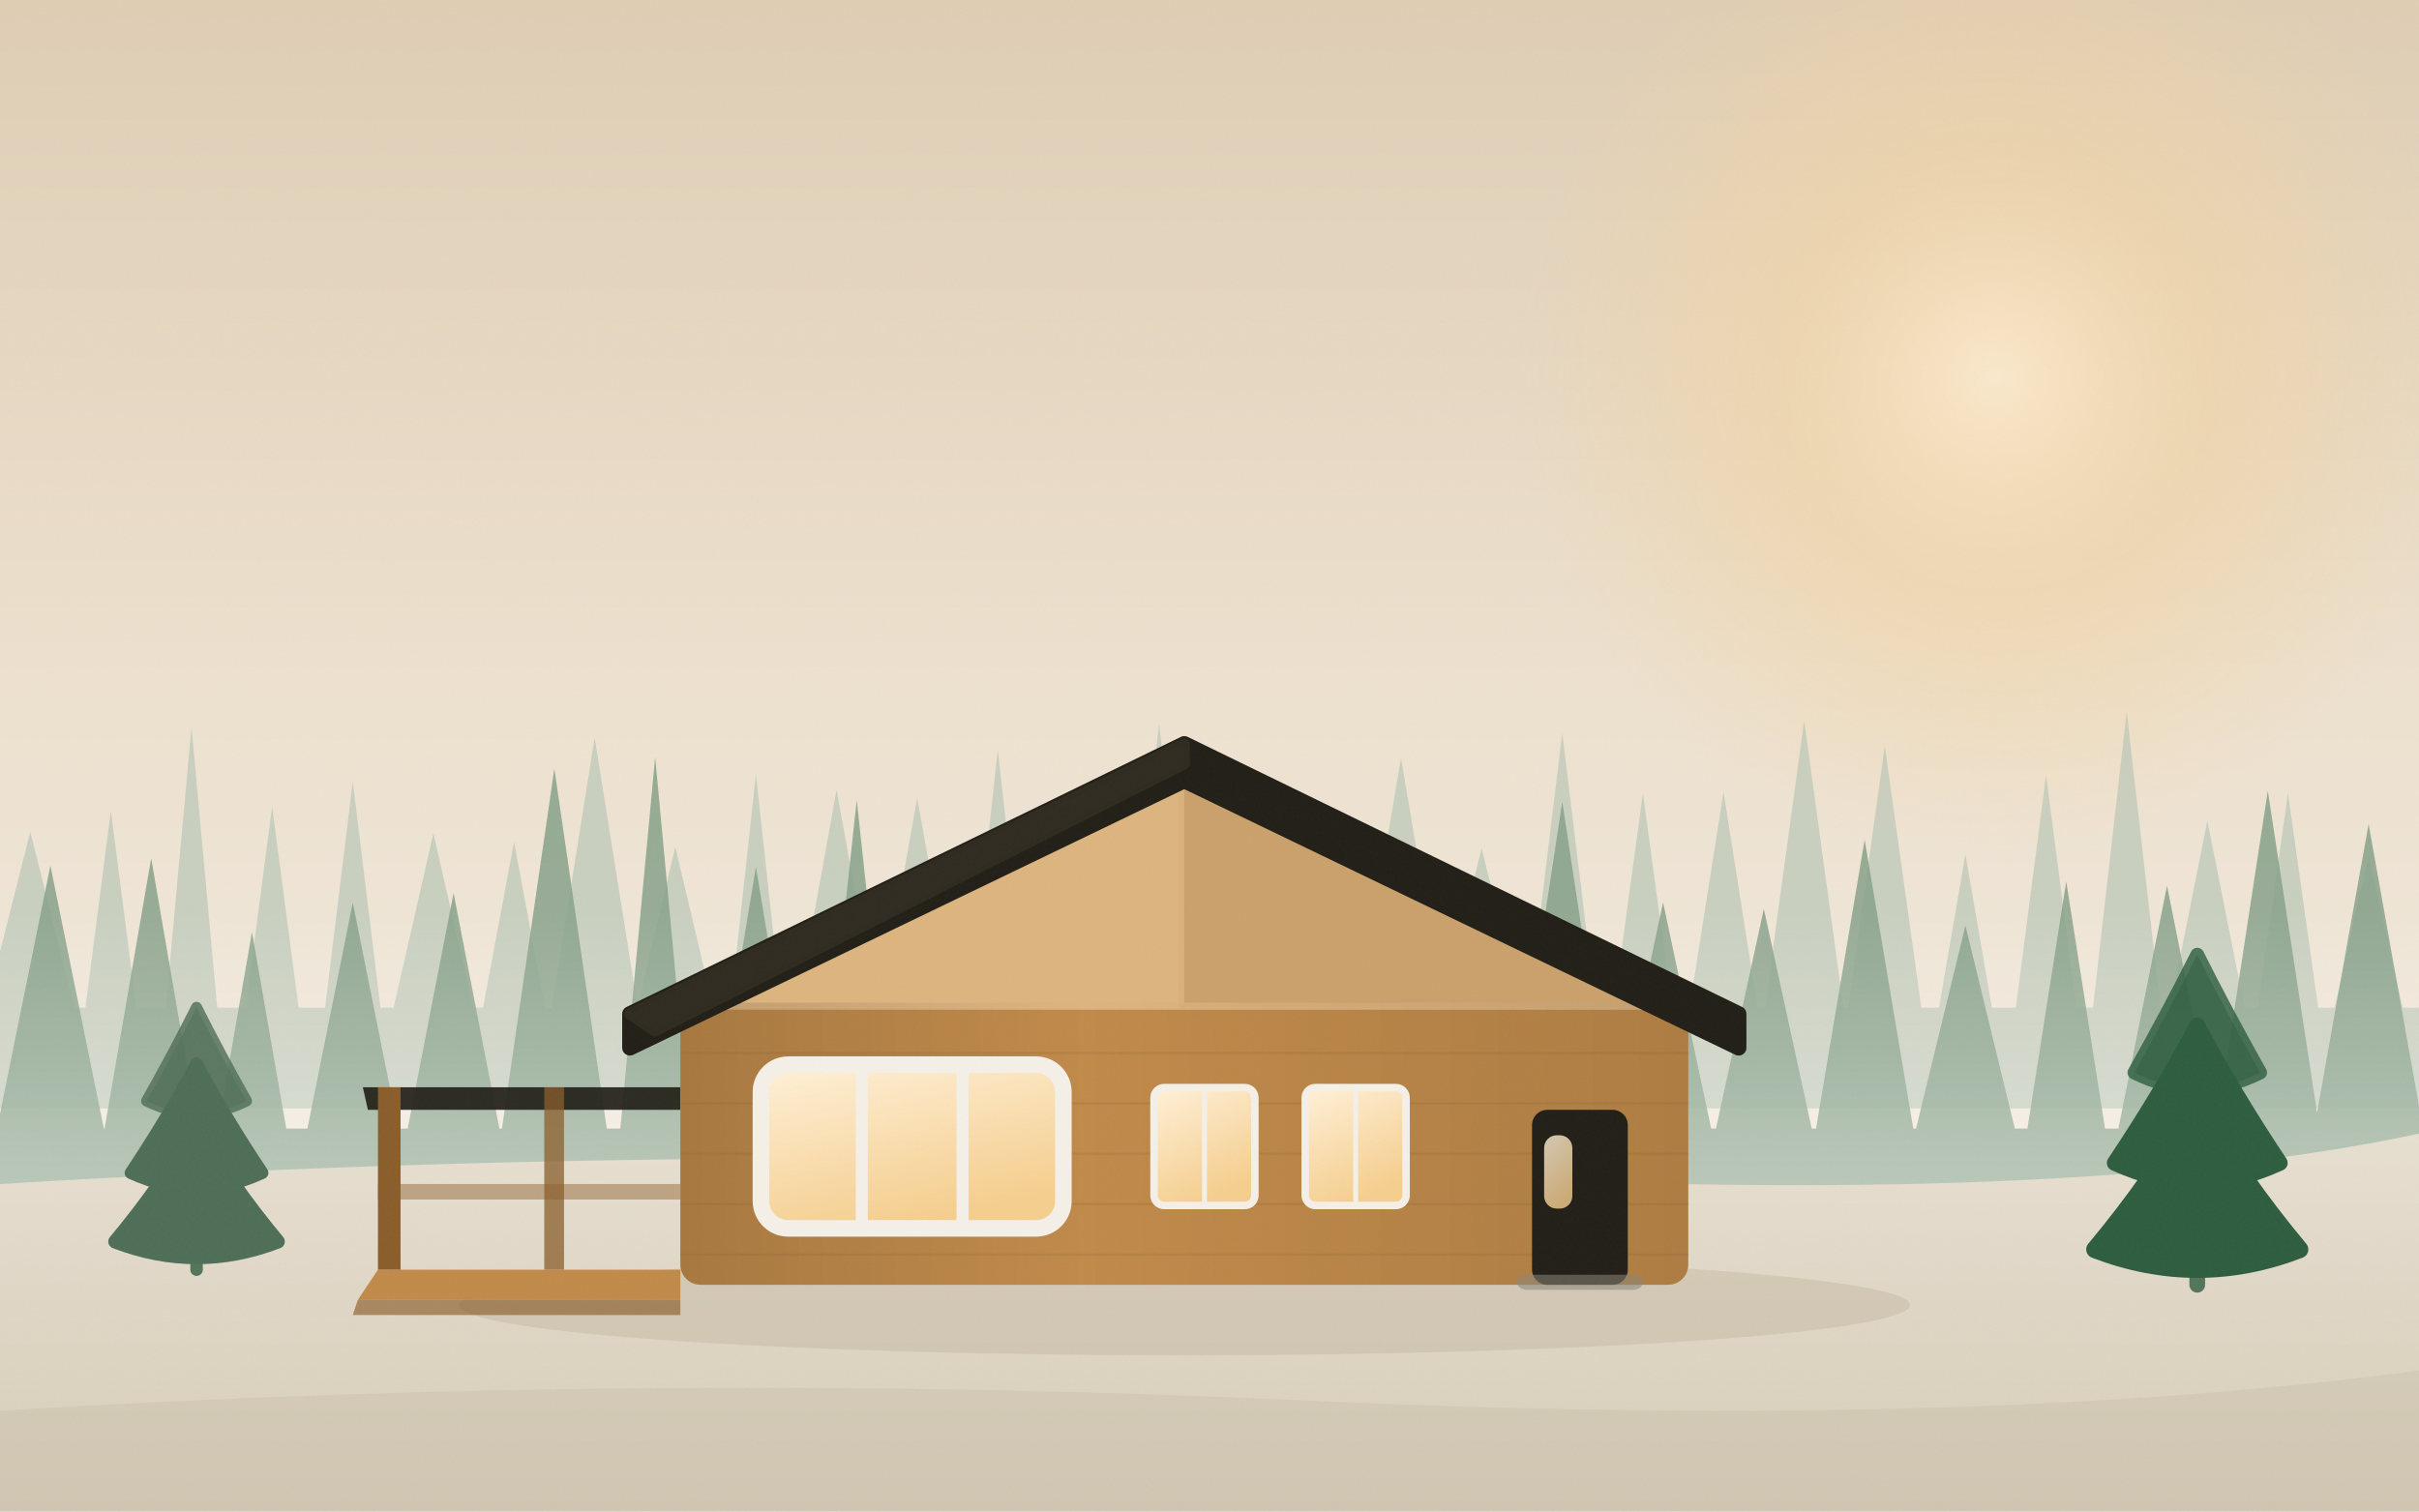
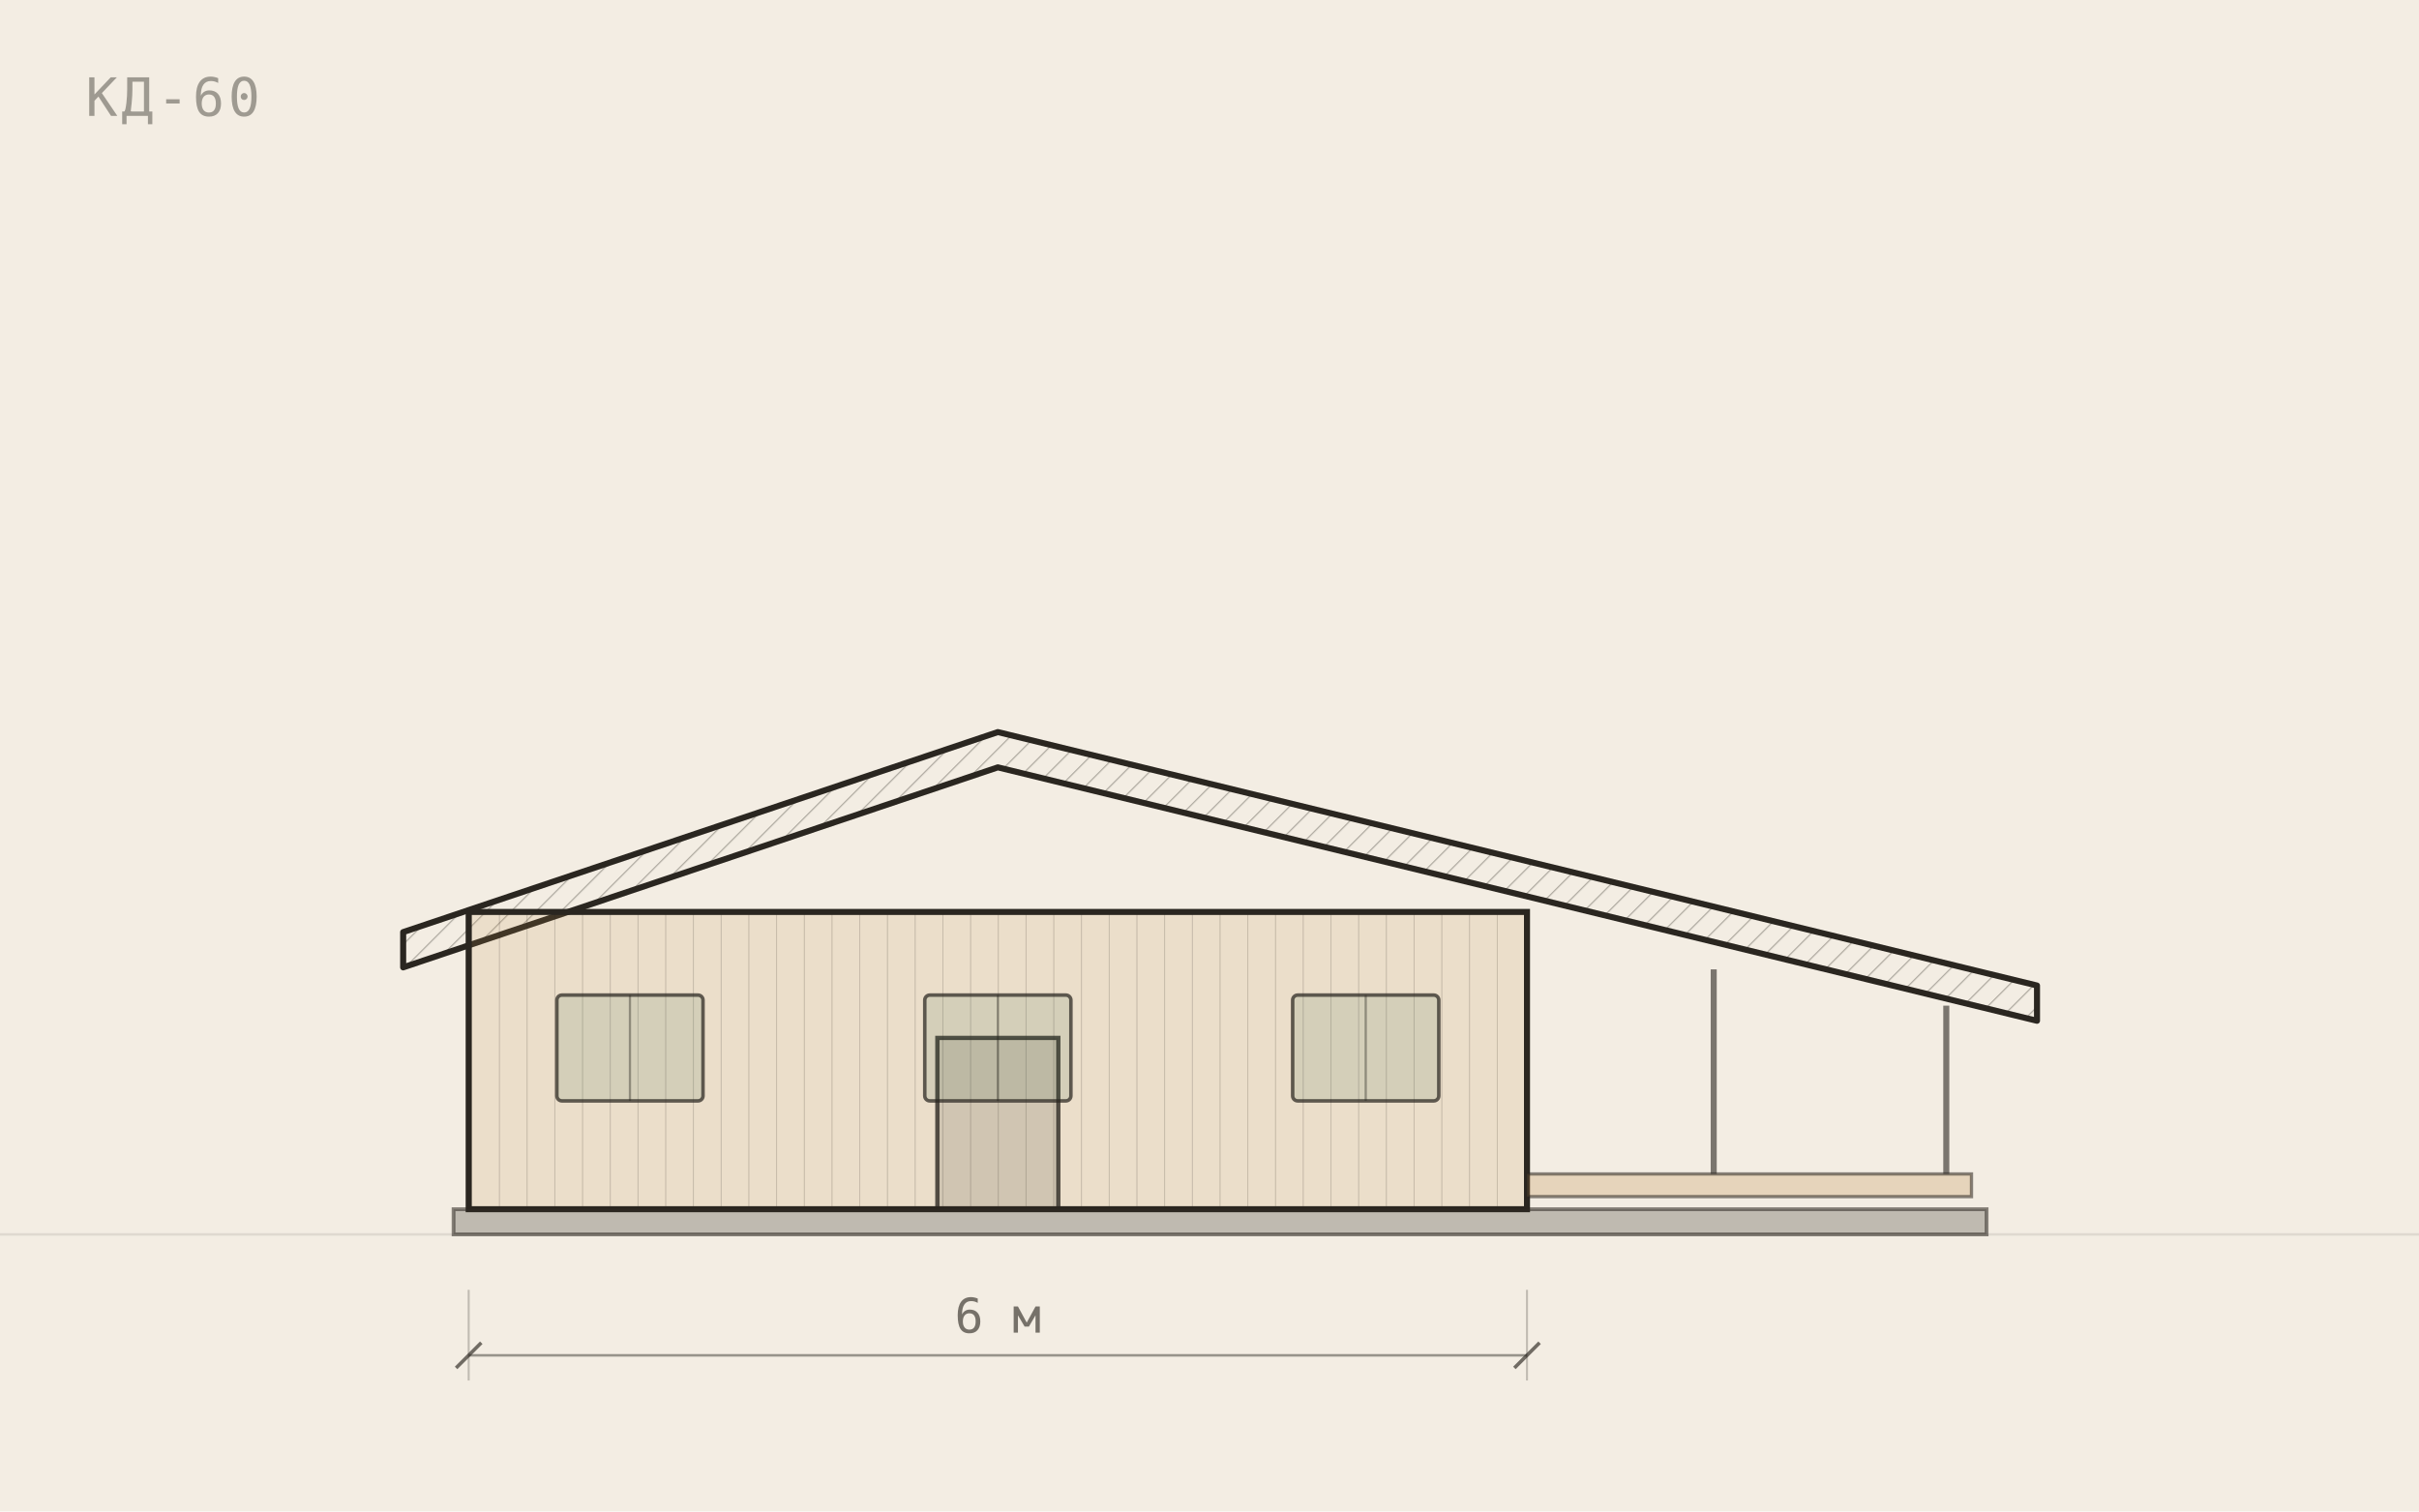
- <svg xmlns="http://www.w3.org/2000/svg" viewBox="0 0 960 600" role="img" aria-label="Каркасный дом КД-60, 6×10 м, 58 м²">
+ <svg xmlns="http://www.w3.org/2000/svg" viewBox="0 0 960 600" role="img" aria-label="Фасад каркасного дома КД-60, 6×10 м">
  <defs>
-     <linearGradient id="sky" x1="0" y1="0" x2="0" y2="1">
-       <stop offset="0" stop-color="#DFCDB4" />
-       <stop offset=".45" stop-color="#EDE1CE" />
-       <stop offset="1" stop-color="#F4EFE7" />
-     </linearGradient>
-     <radialGradient id="sunGlow" cx=".5" cy=".5" r=".5">
-       <stop offset="0" stop-color="#FBE9CC" stop-opacity=".95" />
-       <stop offset=".45" stop-color="#F2D3A2" stop-opacity=".55" />
-       <stop offset="1" stop-color="#F2D3A2" stop-opacity="0" />
-     </radialGradient>
-     <linearGradient id="glassGrad" x1="0" y1="0" x2=".4" y2="1">
-       <stop offset="0" stop-color="#FFF1D8" />
-       <stop offset="1" stop-color="#F5CE8E" />
-     </linearGradient>
-     <linearGradient id="wallShade" x1="0" y1="0" x2="1" y2="0">
-       <stop offset="0" stop-color="#000" stop-opacity=".13" />
-       <stop offset=".4" stop-color="#000" stop-opacity="0" />
-       <stop offset="1" stop-color="#000" stop-opacity=".10" />
-     </linearGradient>
-     <linearGradient id="mist" x1="0" y1="0" x2="0" y2="1">
-       <stop offset="0" stop-color="#fff" stop-opacity="0" />
-       <stop offset="1" stop-color="#fff" stop-opacity=".55" />
-     </linearGradient>
-     <linearGradient id="groundGrad" x1="0" y1="0" x2="0" y2="1">
-       <stop offset="0" stop-color="#E7DFD0" />
-       <stop offset="1" stop-color="#D6CCB8" />
-     </linearGradient>
-     <filter id="grain">
-       <feTurbulence type="fractalNoise" baseFrequency=".9" numOctaves="2" stitchTiles="stitch" />
-       <feColorMatrix type="saturate" values="0" />
-       <feComponentTransfer>
-         <feFuncA type="linear" slope=".055" />
-       </feComponentTransfer>
-     </filter>
-     <filter id="soft">
-       <feGaussianBlur stdDeviation="6" />
-     </filter>
+     <pattern id="hatch" width="7" height="7" patternTransform="rotate(45)" patternUnits="userSpaceOnUse">
+       <line x1="0" y1="0" x2="0" y2="7" stroke="#3A362C" stroke-width="1" stroke-opacity=".34" />
+     </pattern>
+     <pattern id="board" width="11" height="8" patternUnits="userSpaceOnUse">
+       <line x1="0" y1="0" x2="0" y2="8" stroke="#2A2620" stroke-width=".7" stroke-opacity=".2" />
+     </pattern>
  </defs>
-   <rect width="960" height="600" fill="url(#sky)" />
-   <circle cx="791.941" cy="150" r="190" fill="url(#sunGlow)" />
-   <path d="M-20 440 L-33.5 400.0 L-20.0 343.4 L-6.5 400.0 L-5.6 400.0 L12.0 330.2 L29.6 400.0 L33.9 400.0 L44.0 321.8 L54.1 400.0 L65.8 400.0 L76.0 288.6 L86.2 400.0 L97.5 400.0 L108.0 320.2 L118.5 400.0 L129.0 400.0 L140.0 310.2 L151.0 400.0 L156.2 400.0 L172.0 330.8 L187.8 400.0 L191.7 400.0 L204.0 334.2 L216.3 400.0 L218.9 400.0 L236.0 292.8 L253.1 400.0 L252.9 400.0 L268.0 336.2 L283.1 400.0 L289.9 400.0 L300.0 307.3 L310.1 400.0 L316.4 400.0 L332.0 313.5 L347.6 400.0 L349.2 400.0 L364.0 316.6 L378.8 400.0 L384.7 400.0 L396.0 297.6 L407.3 400.0 L410.5 400.0 L428.0 331.1 L445.5 400.0 L447.7 400.0 L460.0 287.2 L472.3 400.0 L481.2 400.0 L492.0 331.9 L502.8 400.0 L510.9 400.0 L524.0 324.7 L537.1 400.0 L539.2 400.0 L556.0 300.9 L572.8 400.0 L572.4 400.0 L588.0 336.7 L603.6 400.0 L606.7 400.0 L620.0 291.0 L633.3 400.0 L640.4 400.0 L652.0 314.9 L663.6 400.0 L670.5 400.0 L684.0 314.3 L697.5 400.0 L700.4 400.0 L716.0 286.1 L731.6 400.0 L733.5 400.0 L748.0 296.1 L762.5 400.0 L769.5 400.0 L780.0 339.1 L790.5 400.0 L800.0 400.0 L812.0 307.7 L824.0 400.0 L830.6 400.0 L844.0 282.6 L857.4 400.0 L861.2 400.0 L876.0 325.8 L890.8 400.0 L896.0 400.0 L908.0 314.8 L920.0 400.0 L926.5 400.0 L940.0 339.7 L953.5 400.0 L960.8 400.0 L972.0 324.7 L983.2 400.0 L1000 440 Z" fill="#B9C6B7" opacity="0.7" />
-   <path d="M-20 488 L-38.5 448.0 L-20.0 332.4 L-1.5 448.0 L-1.2 448.0 L20.0 343.6 L41.2 448.0 L41.5 448.0 L60.0 340.7 L78.5 448.0 L86.4 448.0 L100.0 370.0 L113.6 448.0 L122.0 448.0 L140.0 358.3 L158.0 448.0 L161.8 448.0 L180.0 354.5 L198.2 448.0 L199.2 448.0 L220.0 305.1 L240.8 448.0 L246.2 448.0 L260.0 300.5 L273.8 448.0 L282.8 448.0 L300.0 344.1 L317.2 448.0 L325.9 448.0 L340.0 317.6 L354.1 448.0 L358.9 448.0 L380.0 339.5 L401.1 448.0 L403.0 448.0 L420.0 336.3 L437.0 448.0 L443.2 448.0 L460.0 329.7 L476.8 448.0 L477.7 448.0 L500.0 335.9 L522.3 448.0 L519.0 448.0 L540.0 371.4 L561.0 448.0 L559.4 448.0 L580.0 362.2 L600.6 448.0 L600.3 448.0 L620.0 318.2 L639.7 448.0 L640.9 448.0 L660.0 358.2 L679.1 448.0 L681.0 448.0 L700.0 360.8 L719.0 448.0 L720.7 448.0 L740.0 333.3 L759.3 448.0 L760.4 448.0 L780.0 367.4 L799.6 448.0 L804.6 448.0 L820.0 349.9 L835.4 448.0 L840.7 448.0 L860.0 351.6 L879.3 448.0 L879.5 448.0 L900.0 313.9 L920.5 448.0 L918.4 448.0 L940.0 327.1 L961.6 448.0 L966.0 448.0 L980.0 368.7 L994.0 448.0 L1000 488 Z" fill="#87A189" opacity="0.85" />
-   <rect x="0" y="360" width="960" height="130" fill="url(#mist)" opacity=".7" />
-   <path d="M0 470 Q300 452 560 466 T960 450 V600 H0 Z" fill="url(#groundGrad)" />
-   <g transform="translate(78 504) scale(0.62)">
-     <rect x="-4" y="-24" width="8" height="28" rx="4" fill="#2F5D3F" opacity=".8" />
-     <path d="M0 -168 Q14 -140 32 -108 Q16 -100 0 -100 Q-16 -100 -32 -108 Q-14 -140 0 -168 Z" fill="#4F6E58" opacity=".9" stroke="#4F6E58" stroke-width="7" stroke-linejoin="round" stroke-opacity=".9" />
-     <path d="M0 -132 Q18 -98 42 -62 Q20 -52 0 -52 Q-20 -52 -42 -62 Q-18 -98 0 -132 Z" fill="#4F6E58" stroke="#4F6E58" stroke-width="8" stroke-linejoin="round" />
-     <path d="M0 -92 Q22 -54 52 -18 Q26 -8 0 -8 Q-26 -8 -52 -18 Q-22 -54 0 -92 Z" fill="#4F6E58" stroke="#4F6E58" stroke-width="9" stroke-linejoin="round" />
-   </g>
+   <rect width="960" height="600" fill="#F3EDE3" />
+   <line x1="0" y1="490" x2="960" y2="490" stroke="#2A2620" stroke-width="1" stroke-opacity=".1" />
+   <text x="34" y="46" font-family="Menlo, Consolas, monospace" font-size="21" letter-spacing="1.5" fill="#2A2620" fill-opacity=".42">КД-60</text>
  <g>
-     <ellipse cx="470" cy="518" rx="288" ry="20" fill="#C0B6A0" opacity=".45" />
+     <path d="M160.0 370.0 L396.0 290.6 L808.4 391.2 L808.4 405.2 L396.0 304.6 L160.0 384.0 Z" fill="url(#hatch)" stroke="#2A2620" stroke-width="2.4" stroke-linejoin="round" />
+     <rect x="186.0" y="362.0" width="420" height="118" fill="#C08A4A" fill-opacity=".16" />
+     <rect x="186.0" y="362.0" width="420" height="118" fill="url(#board)" />
+     <rect x="186.0" y="362.0" width="420" height="118" fill="none" stroke="#2A2620" stroke-width="2.4" />
+     <rect x="606.0" y="466.0" width="176.4" height="9" fill="#C08A4A" fill-opacity=".26" stroke="#2A2620" stroke-width="1.3" stroke-opacity=".55" />
+     <line x1="772.4" y1="466.0" x2="772.4" y2="399.2" stroke="#2A2620" stroke-width="2.4" stroke-opacity=".6" />
+     <line x1="680.1" y1="466.0" x2="680.1" y2="384.8" stroke="#2A2620" stroke-width="2.4" stroke-opacity=".6" />
+     <rect x="372.0" y="412.0" width="48" height="68" fill="#3A362C" fill-opacity=".15" stroke="#2A2620" stroke-width="1.7" stroke-opacity=".78" />
    <g>
-       <path d="M150 504 H270 V516 H142 Z" fill="#C08A4A" />
-       <path d="M142 516 H270 v6 H140 Z" fill="#8A5E2B" opacity=".65" />
-       <path d="M144 431.6 H270 v8.96 H146 Z" fill="#221F17" opacity=".92" />
-       <rect x="150" y="431.6" width="8.96" height="72.4" fill="#8A5E2B" />
-       <rect x="216" y="431.6" width="7.84" height="72.4" fill="#8A5E2B" opacity=".75" />
-       <rect x="150" y="470" width="120" height="6.16" fill="#8A5E2B" opacity=".45" />
-     </g>
-     <rect x="270" y="398" width="400" height="112" rx="8" fill="#C08A4A" />
-     <polygon points="270,398 470,302 670,398" fill="#DCB47F" stroke="#DCB47F" stroke-width="5.6" stroke-linejoin="round" />
-     <polygon points="470,302 670,398 470,398" fill="#8A5E2B" opacity=".22" stroke="#8A5E2B" stroke-width="4.48" stroke-linejoin="round" stroke-opacity=".22" />
-     <rect x="270" y="398" width="400" height="112" rx="8" fill="url(#wallShade)" />
-     <line x1="270" y1="418" x2="670" y2="418" stroke="#8A5E2B" stroke-width=".9" opacity=".2" />
-     <line x1="270" y1="438" x2="670" y2="438" stroke="#8A5E2B" stroke-width=".9" opacity=".2" />
-     <line x1="270" y1="458" x2="670" y2="458" stroke="#8A5E2B" stroke-width=".9" opacity=".2" />
-     <line x1="270" y1="478" x2="670" y2="478" stroke="#8A5E2B" stroke-width=".9" opacity=".2" />
-     <line x1="270" y1="498" x2="670" y2="498" stroke="#8A5E2B" stroke-width=".9" opacity=".2" />
-     <path d="M250 402.48 L470 295.28 L690 402.48 L690 415.92 L470 309.84 L250 415.92 Z" fill="#221F17" stroke="#221F17" stroke-width="6.16" stroke-linejoin="round" />
-     <path d="M250 402.48 L470 295.28 L470 303.12 L260 409.2  Z" fill="#332E23" opacity=".9" stroke="#332E23" stroke-width="4.48" stroke-linejoin="round" stroke-opacity=".9" />
-     <g>
-       <rect x="302" y="422.64" width="120" height="64.96" rx="10.8" fill="url(#glassGrad)" />
-       <line x1="342" y1="422.64" x2="342" y2="487.6" stroke="#F4EFE7" stroke-width="4.8" />
-       <line x1="382" y1="422.64" x2="382" y2="487.6" stroke="#F4EFE7" stroke-width="4.8" />
-       <rect x="302" y="422.64" width="120" height="64.96" rx="10.8" fill="none" stroke="#F4EFE7" stroke-width="6.6" stroke-linejoin="round" />
+       <rect x="221.0" y="395.0" width="58" height="42" rx="2" fill="#2F5D3F" fill-opacity=".12" stroke="#2A2620" stroke-width="1.4" stroke-opacity=".72" />
+       <line x1="250.0" y1="395.0" x2="250.0" y2="437.0" stroke="#2A2620" stroke-width=".9" stroke-opacity=".4" />
    </g>
    <g>
-       <rect x="458" y="431.734" width="40" height="46.771" rx="4" fill="url(#glassGrad)" />
-       <line x1="478" y1="431.734" x2="478" y2="478.506" stroke="#F4EFE7" stroke-width="2" />
-       <rect x="458" y="431.734" width="40" height="46.771" rx="4" fill="none" stroke="#F4EFE7" stroke-width="3" stroke-linejoin="round" />
+       <rect x="367.0" y="395.0" width="58" height="42" rx="2" fill="#2F5D3F" fill-opacity=".12" stroke="#2A2620" stroke-width="1.4" stroke-opacity=".72" />
+       <line x1="396.0" y1="395.0" x2="396.0" y2="437.0" stroke="#2A2620" stroke-width=".9" stroke-opacity=".4" />
    </g>
    <g>
-       <rect x="518" y="431.734" width="40" height="46.771" rx="4" fill="url(#glassGrad)" />
-       <line x1="538" y1="431.734" x2="538" y2="478.506" stroke="#F4EFE7" stroke-width="2" />
-       <rect x="518" y="431.734" width="40" height="46.771" rx="4" fill="none" stroke="#F4EFE7" stroke-width="3" stroke-linejoin="round" />
+       <rect x="513.0" y="395.0" width="58" height="42" rx="2" fill="#2F5D3F" fill-opacity=".12" stroke="#2A2620" stroke-width="1.4" stroke-opacity=".72" />
+       <line x1="542.0" y1="395.0" x2="542.0" y2="437.0" stroke="#2A2620" stroke-width=".9" stroke-opacity=".4" />
    </g>
+     <rect x="180.0" y="480.0" width="608.4" height="10" fill="#3A362C" fill-opacity=".28" stroke="#2A2620" stroke-width="1.5" stroke-opacity=".55" />
    <g>
-       <rect x="608" y="440.56" width="38" height="69.44" rx="6" fill="#221F17" />
-       <rect x="612.8" y="450.64" width="11.2" height="29.12" rx="5" fill="url(#glassGrad)" opacity=".8" />
-       <rect x="602" y="506" width="50" height="6" rx="4" fill="#8A857A" opacity=".55" />
+       <line x1="186" y1="538" x2="606" y2="538" stroke="#2A2620" stroke-width="1" stroke-opacity=".45" />
+       <path d="M181 543 L191 533" stroke="#2A2620" stroke-width="1.4" stroke-opacity=".65" />
+       <path d="M601 543 L611 533" stroke="#2A2620" stroke-width="1.4" stroke-opacity=".65" />
+       <line x1="186" y1="512" x2="186" y2="548" stroke="#2A2620" stroke-width=".8" stroke-opacity=".25" />
+       <line x1="606" y1="512" x2="606" y2="548" stroke="#2A2620" stroke-width=".8" stroke-opacity=".25" />
+       <text x="396" y="529" text-anchor="middle" font-family="Menlo, Consolas, monospace" font-size="19" fill="#2A2620" fill-opacity=".62">6 м</text>
    </g>
  </g>
-   <g transform="translate(872 510) scale(0.78)">
-     <rect x="-4" y="-24" width="8" height="28" rx="4" fill="#2F5D3F" opacity=".8" />
-     <path d="M0 -168 Q14 -140 32 -108 Q16 -100 0 -100 Q-16 -100 -32 -108 Q-14 -140 0 -168 Z" fill="#2F5D3F" opacity=".9" stroke="#2F5D3F" stroke-width="7" stroke-linejoin="round" stroke-opacity=".9" />
-     <path d="M0 -132 Q18 -98 42 -62 Q20 -52 0 -52 Q-20 -52 -42 -62 Q-18 -98 0 -132 Z" fill="#2F5D3F" stroke="#2F5D3F" stroke-width="8" stroke-linejoin="round" />
-     <path d="M0 -92 Q22 -54 52 -18 Q26 -8 0 -8 Q-26 -8 -52 -18 Q-22 -54 0 -92 Z" fill="#2F5D3F" stroke="#2F5D3F" stroke-width="9" stroke-linejoin="round" />
-   </g>
-   <path d="M0 560 Q260 544 520 556 T960 544 V600 H0 Z" fill="#C0B6A0" opacity=".3" />
-   <rect width="960" height="600" filter="url(#grain)" opacity=".45" />
</svg>
